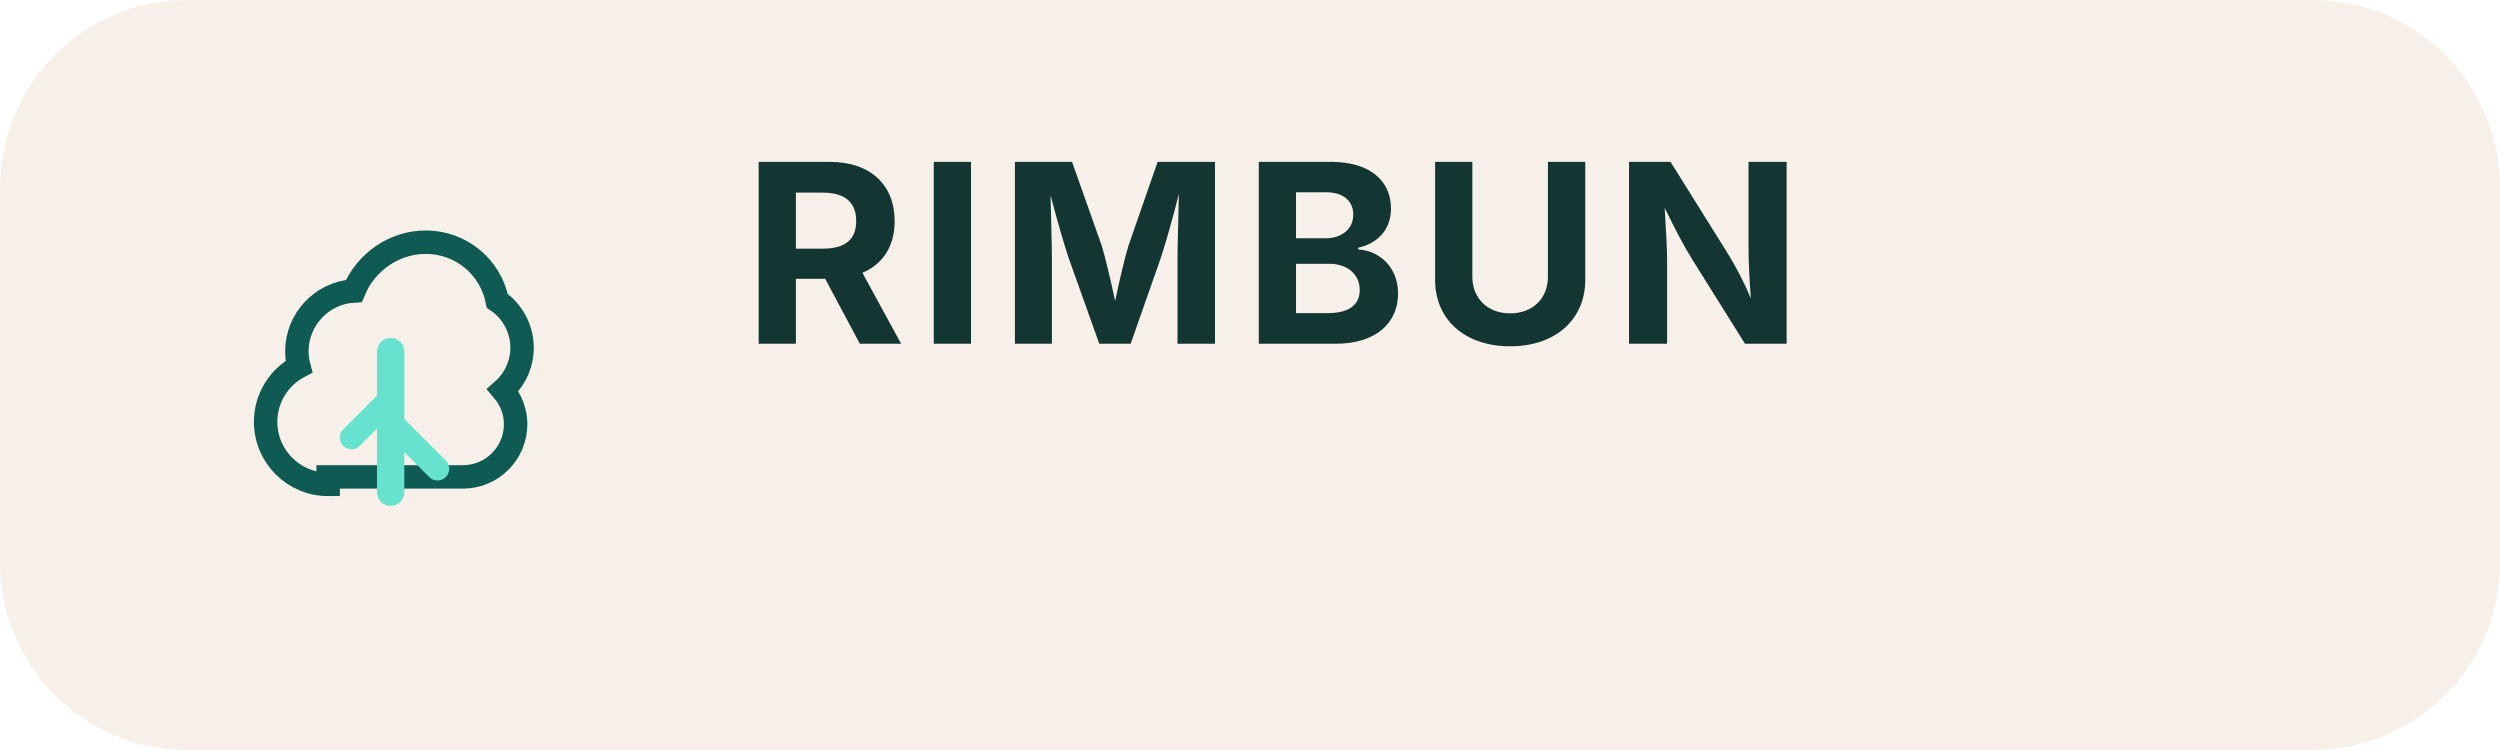
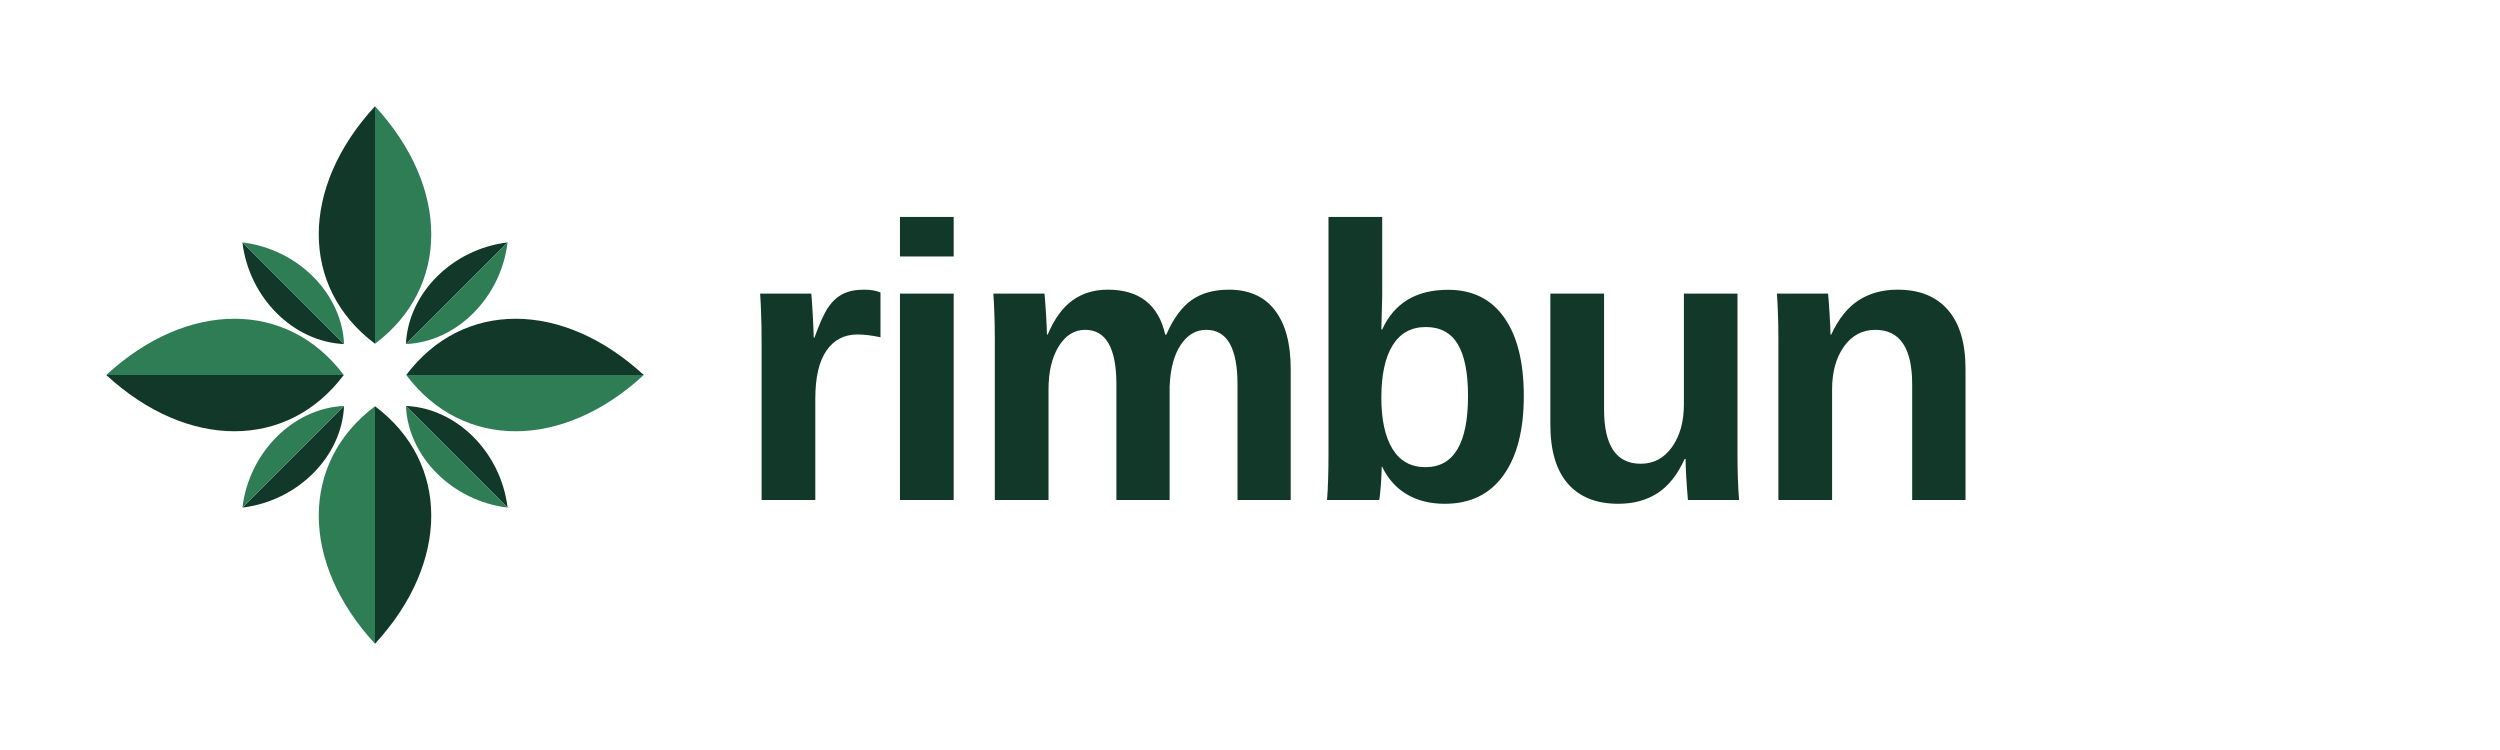
<svg xmlns="http://www.w3.org/2000/svg" width="320" height="96" viewBox="0 0 320 96" fill="none">
-   <rect width="320" height="96" rx="24" fill="#F6F0E8" />
-   <g transform="translate(18 15)" stroke="#0F5A53" stroke-width="3" stroke-linecap="round">
-     <path d="M24 47C19.582 47 16 43.418 16 39C16 35.934 17.725 33.271 20.259 31.926C20.089 31.301 20 30.644 20 29.966C20 25.849 23.239 22.469 27.298 22.242C28.824 18.522 32.486 16 36.5 16C40.969 16 44.781 19.123 45.652 23.508C47.564 24.814 48.821 27.013 48.821 29.506C48.821 31.671 47.871 33.614 46.365 34.944C47.363 36.112 48 37.627 48 39.292C48 43.012 44.99 46.03 41.28 46.044H24V47Z" />
-     <path d="M32 30V48" stroke="#66E2CF" stroke-width="3.5" />
-     <path d="M32 36L27 41" stroke="#66E2CF" />
-     <path d="M32 39L38 45" stroke="#66E2CF" />
+   <g transform="translate(8 8) scale(0.4)">
+     <g transform="rotate(45 100 100)">
+       <path d="M100 86C89 74 89 54 100 40Z" fill="#12382A" />
+       <path d="M100 86C111 74 111 54 100 40Z" fill="#2E7D55" />
+     </g>
+     <g transform="rotate(135 100 100)">
+       <path d="M100 86C89 74 89 54 100 40Z" fill="#12382A" />
+       <path d="M100 86C111 74 111 54 100 40Z" fill="#2E7D55" />
+     </g>
+     <g transform="rotate(225 100 100)">
+       <path d="M100 86C89 74 89 54 100 40Z" fill="#12382A" />
+       <path d="M100 86C111 74 111 54 100 40Z" fill="#2E7D55" />
+     </g>
+     <g transform="rotate(315 100 100)">
+       <path d="M100 86C89 74 89 54 100 40Z" fill="#12382A" />
+       <path d="M100 86C111 74 111 54 100 40Z" fill="#2E7D55" />
+     </g>
+     <path d="M100 90C76 72 76 40 100 14Z" fill="#12382A" />
+     <path d="M100 90C124 72 124 40 100 14Z" fill="#2E7D55" />
+     <g transform="rotate(90 100 100)">
+       <path d="M100 90C76 72 76 40 100 14Z" fill="#12382A" />
+       <path d="M100 90C124 72 124 40 100 14Z" fill="#2E7D55" />
+     </g>
+     <g transform="rotate(180 100 100)">
+       <path d="M100 90C76 72 76 40 100 14Z" fill="#12382A" />
+       <path d="M100 90C124 72 124 40 100 14Z" fill="#2E7D55" />
+     </g>
+     <g transform="rotate(270 100 100)">
+       <path d="M100 90C76 72 76 40 100 14Z" fill="#12382A" />
+       <path d="M100 90C124 72 124 40 100 14Z" fill="#2E7D55" />
+     </g>
  </g>
-   <text x="95" y="44" fill="#143632" font-family="Inter, Arial, sans-serif" font-size="32" font-weight="700" letter-spacing="1.4">RIMBUN</text>
-   <text x="96" y="64" fill="#5F7773" font-family="Inter, Arial, sans-serif" font-size="12" font-weight="500" letter-spacing="2.8" />
+   <text x="94" y="64" fill="#12382A" font-family="'Plus Jakarta Sans', 'Work Sans', Arial, sans-serif" font-size="50" font-weight="800" letter-spacing="-1.75">rimbun</text>
</svg>
